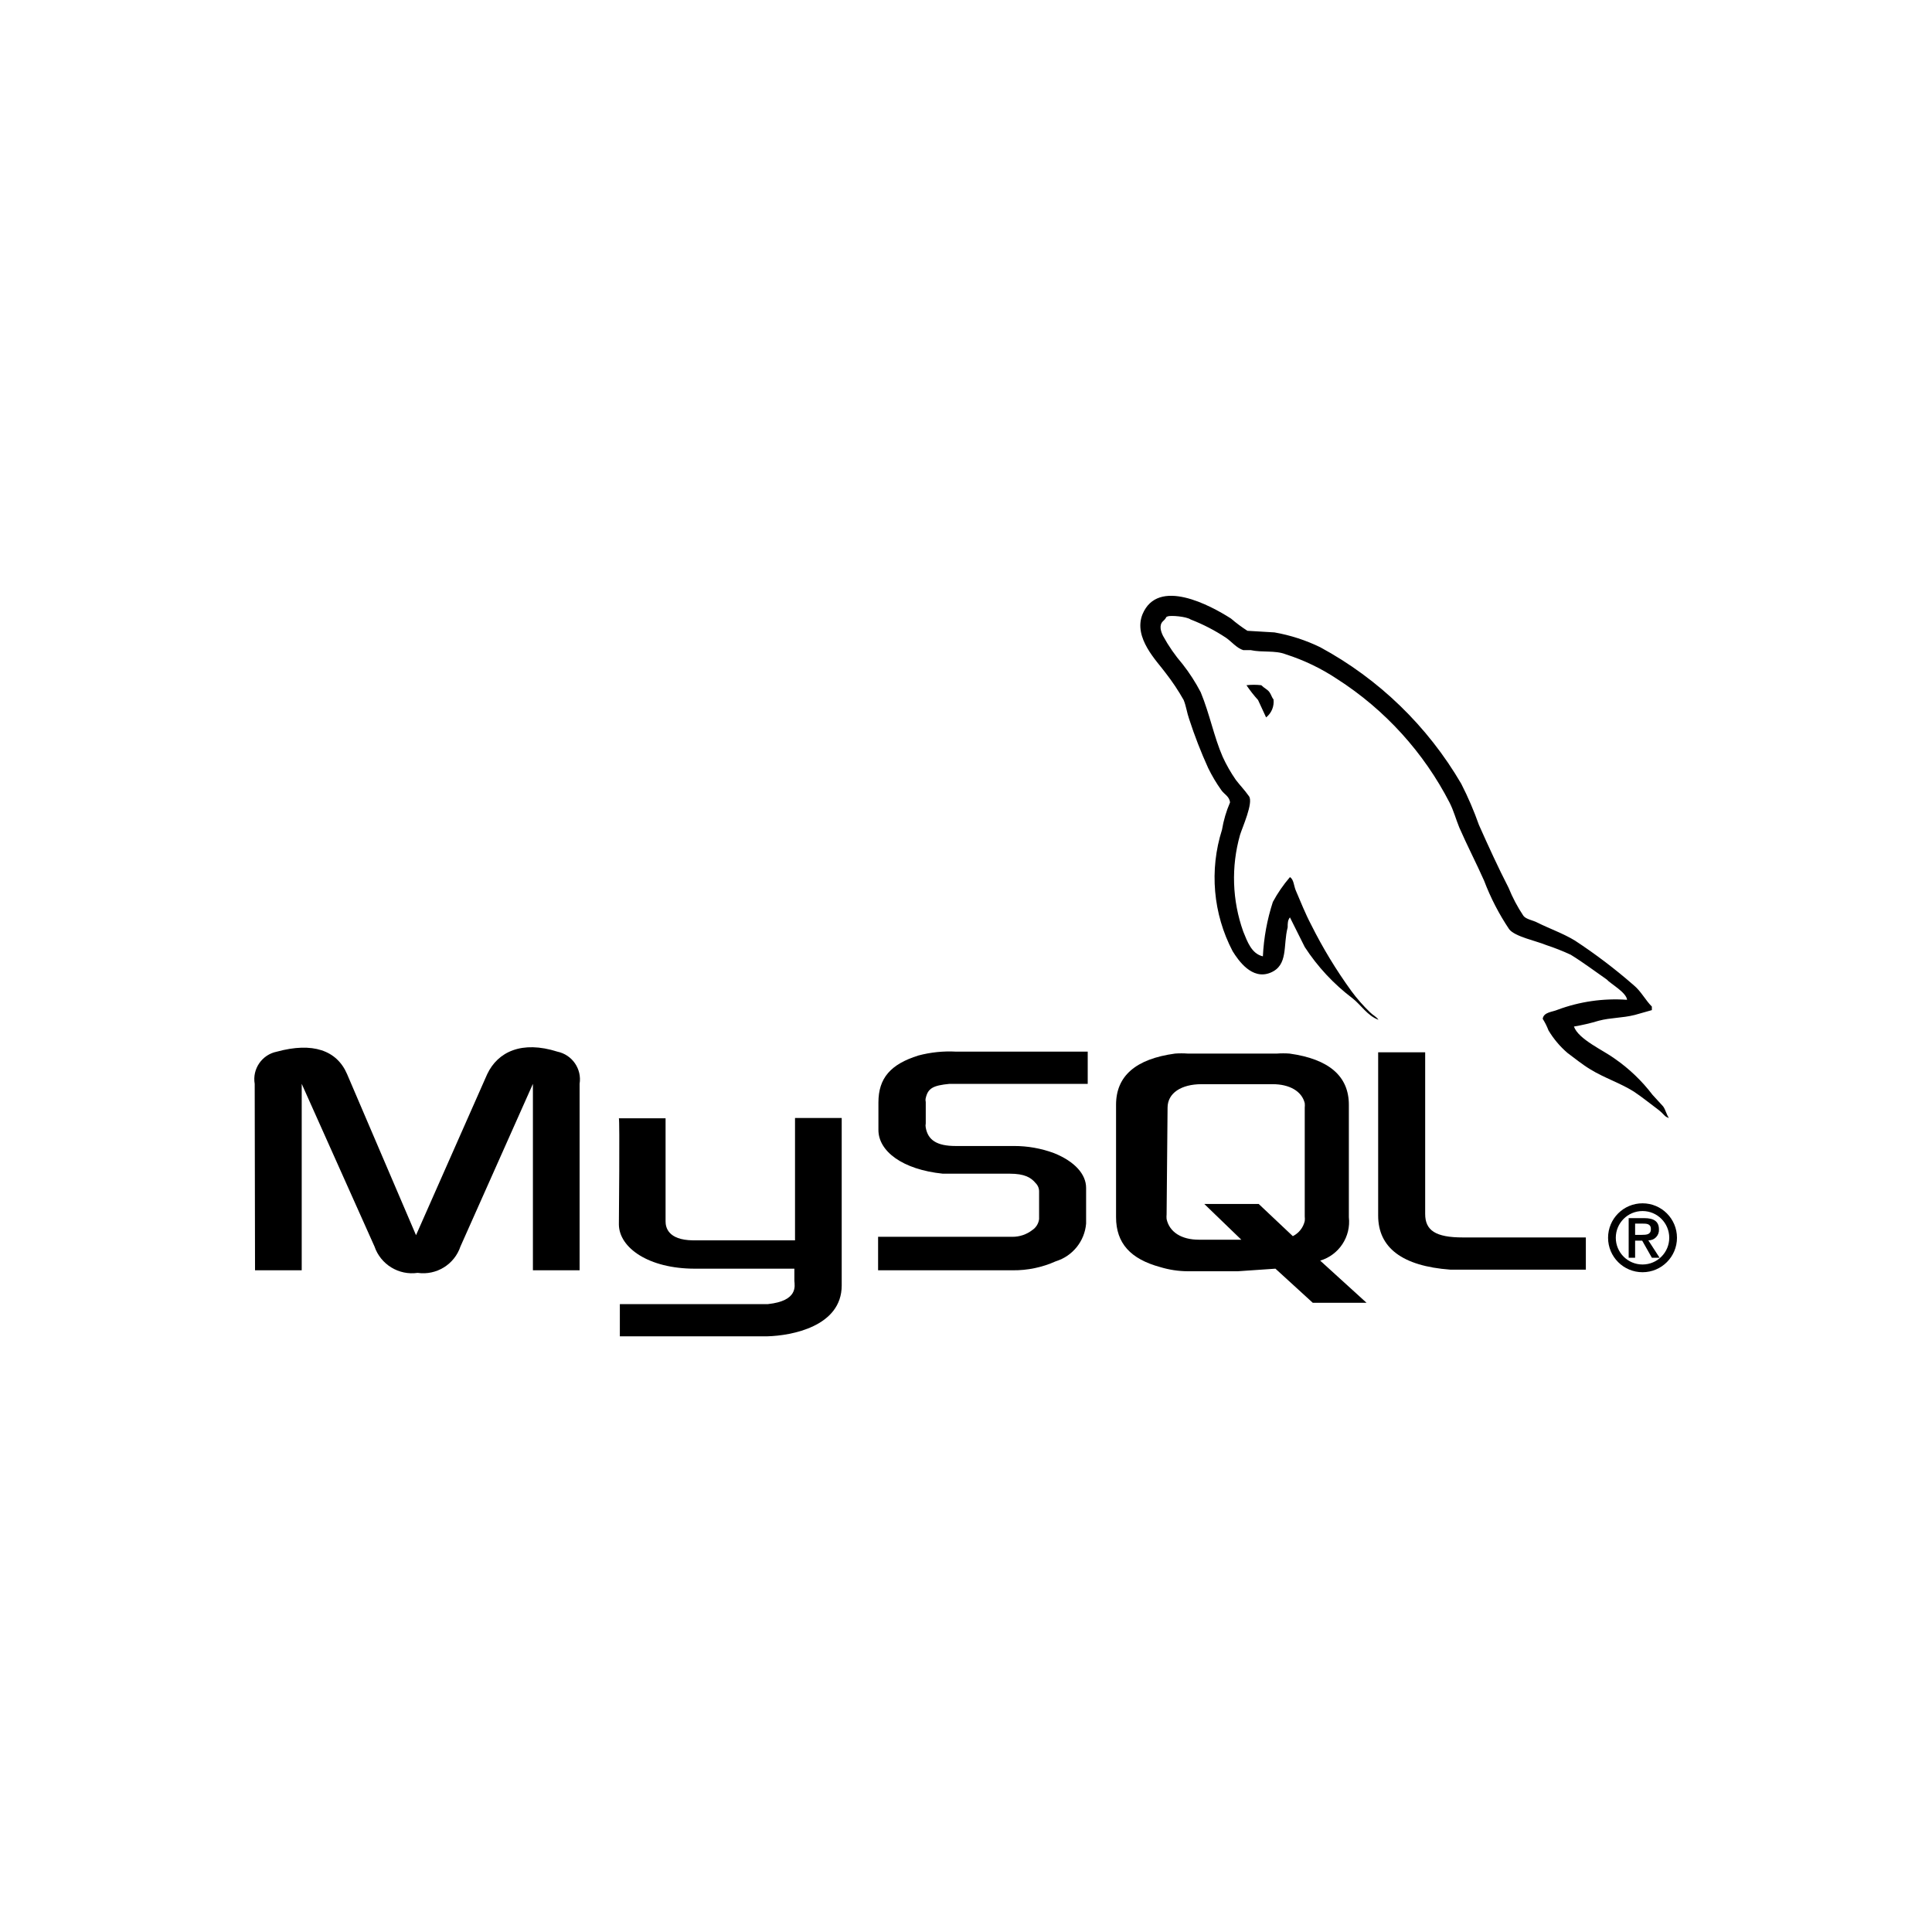
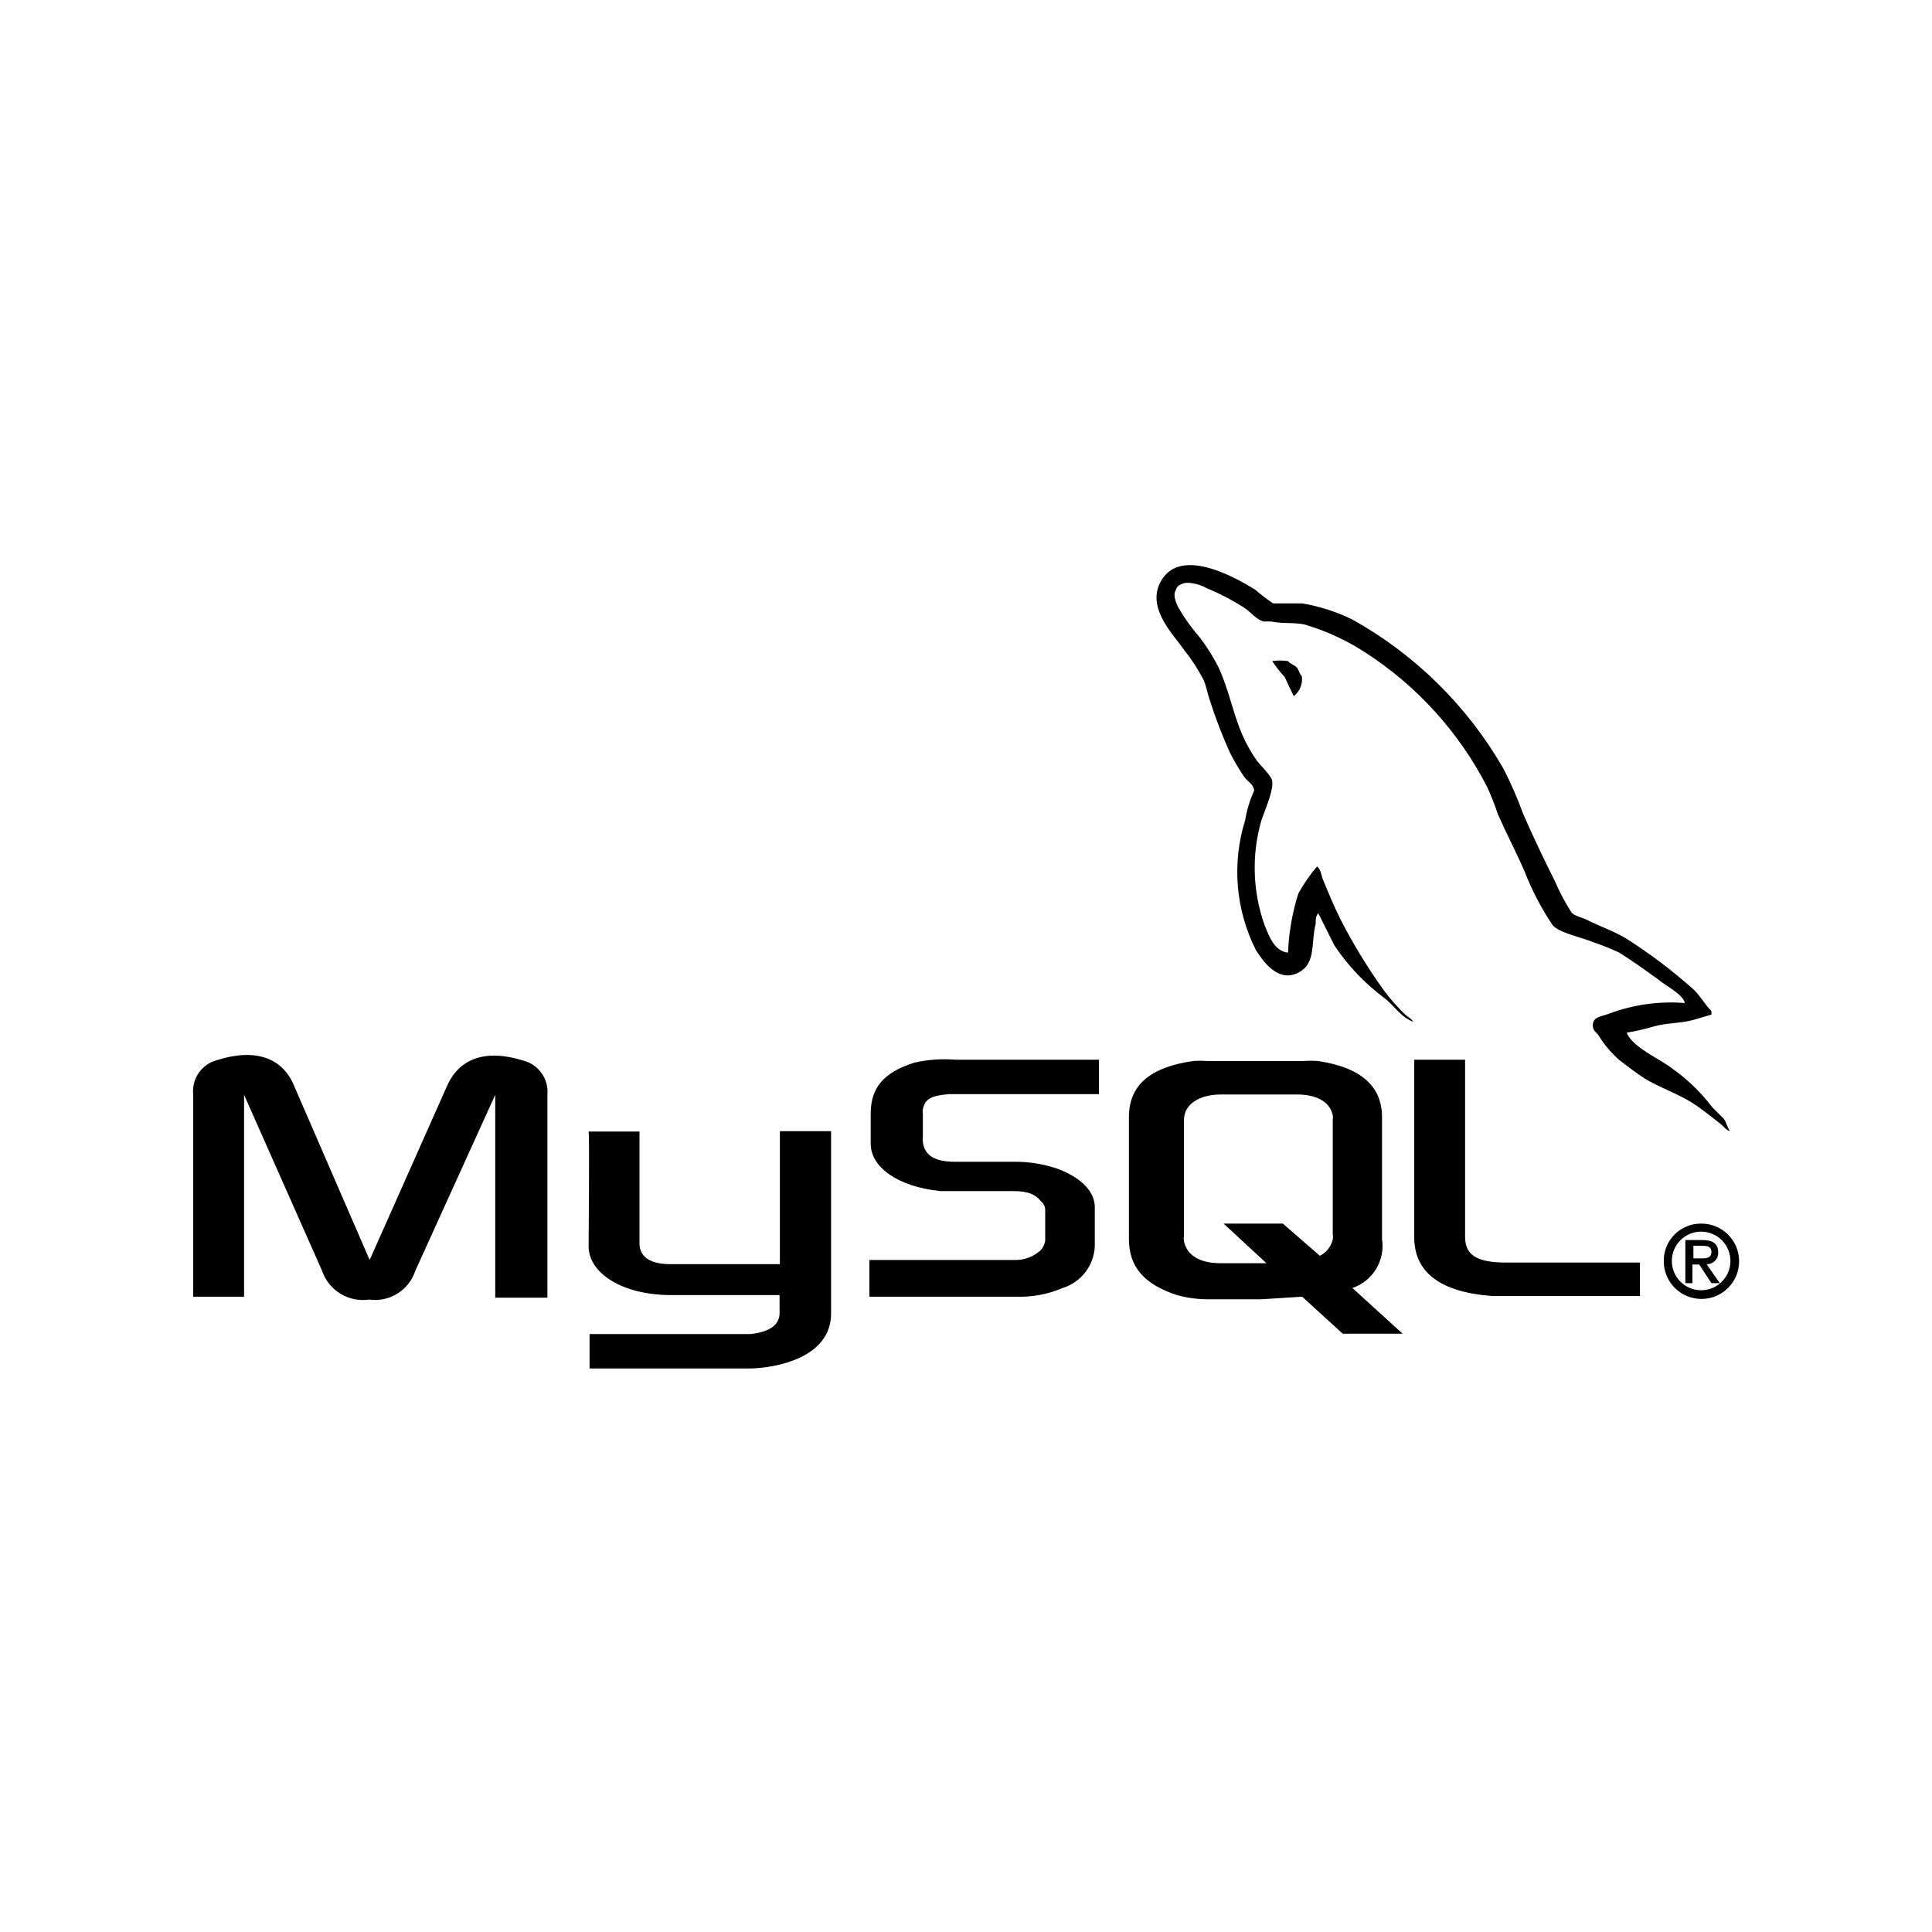
<svg xmlns="http://www.w3.org/2000/svg" id="Layer_1" data-name="Layer 1" viewBox="0 0 60 60">
-   <path d="M7.92,39.45H9.37V33.66l2.26,5.05a1.23,1.23,0,0,0,1.34.82,1.22,1.22,0,0,0,1.33-.82l2.25-5.05v5.79H18V33.66a.88.88,0,0,0-.69-1c-1.1-.35-1.85,0-2.18.7l-2.21,5-2.14-5c-.32-.75-1.08-1-2.18-.7a.87.87,0,0,0-.69,1Z" />
-   <path d="M19.22,34.73h1.45v3.2c0,.17.06.58.85.59h3.17v-3.8h1.45s0,5.18,0,5.2c0,1.28-1.57,1.56-2.3,1.58H19.25v-1h4.6c.94-.1.83-.57.82-.72V39.4H21.58c-1.44,0-2.35-.65-2.36-1.37C19.22,38,19.25,34.76,19.22,34.73Z" />
-   <path d="M27.27,39.45h4.18a3.18,3.18,0,0,0,1.34-.28A1.34,1.34,0,0,0,33.73,38V36.89c0-.42-.35-.82-1-1.08a3.55,3.55,0,0,0-1.24-.22H29.68c-.58,0-.86-.18-.93-.57a.32.32,0,0,1,0-.13v-.67a.25.25,0,0,1,0-.12c.07-.3.22-.39.74-.44h4.29v-1H29.7a3.76,3.76,0,0,0-1.18.12c-.86.27-1.24.7-1.24,1.46v.85c0,.66.74,1.23,2,1.36l.41,0h1.67c.46,0,.66.12.8.29a.36.36,0,0,1,.11.26v.86a.48.48,0,0,1-.21.34,1,1,0,0,1-.62.21H27.27Z" />
-   <path d="M42.8,37.75c0,1,.75,1.57,2.24,1.68l.42,0h3.79v-1H45.43c-.85,0-1.17-.22-1.17-.73V32.68H42.8Z" />
-   <path d="M34.66,37.8V34.31q0-1.34,1.83-1.59a2.69,2.69,0,0,1,.4,0h2.76a2.69,2.69,0,0,1,.4,0c1.22.17,1.84.7,1.84,1.59V37.8A1.26,1.26,0,0,1,41,39.15l1.44,1.31H40.77L39.61,39.4l-1.17.08H36.89a3,3,0,0,1-.86-.13C35.11,39.1,34.66,38.61,34.66,37.8Zm1.57-.09a.77.77,0,0,0,0,.15c.09.41.47.64,1,.64h1.32L37.4,37.39h1.69l1.06,1a.7.7,0,0,0,.37-.47.61.61,0,0,0,0-.14V34.4a.71.71,0,0,0,0-.14c-.09-.37-.47-.59-1-.59h-2.2c-.64,0-1.06.28-1.06.73Z" />
-   <path d="M50.53,31.05a5.14,5.14,0,0,0-2.16.31c-.16.07-.43.07-.46.28a2,2,0,0,1,.18.36,2.85,2.85,0,0,0,.59.7c.23.17.46.36.71.51.44.27.92.42,1.35.69.24.16.49.36.73.54s.2.23.36.28v0c-.08-.11-.1-.25-.18-.36L51.32,34a5.19,5.19,0,0,0-1.17-1.12c-.35-.26-1.13-.6-1.27-1l0,0a6.18,6.18,0,0,0,.77-.18c.38-.1.72-.08,1.12-.18l.53-.15v-.11c-.2-.2-.34-.48-.56-.66a16.62,16.62,0,0,0-1.83-1.39c-.36-.22-.79-.37-1.17-.56-.13-.07-.35-.1-.43-.21a4.79,4.79,0,0,1-.46-.87c-.32-.62-.63-1.3-.92-1.95a10.49,10.49,0,0,0-.55-1.28A11.3,11.3,0,0,0,41,20.1a5.38,5.38,0,0,0-1.42-.46l-.84-.05a4.49,4.49,0,0,1-.51-.38c-.64-.41-2.27-1.29-2.75-.13-.29.73.45,1.45.72,1.82a6.81,6.81,0,0,1,.56.84c.08.2.1.39.17.59a14.52,14.52,0,0,0,.59,1.52,4.82,4.82,0,0,0,.41.69c.09.13.25.19.27.38a3.66,3.66,0,0,0-.25.85,4.92,4.92,0,0,0,.33,3.77c.18.29.6.9,1.17.67s.39-.85.54-1.41c0-.13,0-.22.07-.31v0l.46.92A6.3,6.3,0,0,0,42,31c.26.2.47.55.81.67v0h0c-.07-.1-.17-.14-.26-.23a5.17,5.17,0,0,1-.58-.66,14.67,14.67,0,0,1-1.25-2.06c-.18-.34-.33-.72-.48-1.07-.06-.14-.06-.34-.18-.41a4.36,4.36,0,0,0-.53.77,6.44,6.44,0,0,0-.31,1.69l0,0c-.35-.08-.48-.45-.61-.77a4.93,4.93,0,0,1-.1-3c.07-.23.42-1,.28-1.2s-.29-.35-.41-.51a4.62,4.62,0,0,1-.41-.72c-.27-.62-.4-1.32-.68-2a5.61,5.61,0,0,0-.56-.87,5.09,5.09,0,0,1-.61-.88c-.06-.12-.14-.33,0-.46s.06-.12.15-.15.56,0,.71.1a5.72,5.72,0,0,1,1.1.57c.16.11.33.32.53.38h.23c.36.08.76,0,1.09.13a6.4,6.4,0,0,1,1.6.77,10,10,0,0,1,3.49,3.84c.13.26.19.5.3.77.24.55.53,1.11.77,1.65a7.42,7.42,0,0,0,.78,1.51c.18.23.84.36,1.15.49a7.05,7.05,0,0,1,.76.3c.39.24.76.52,1.12.77C50,30.54,50.51,30.82,50.53,31.05Z" />
-   <path d="M39.17,21.28a2,2,0,0,0-.46,0v0h0a4.06,4.06,0,0,0,.36.46l.25.54,0,0a.62.62,0,0,0,.23-.56c-.06-.07-.07-.15-.13-.23S39.26,21.37,39.17,21.28Z" />
-   <path d="M49.94,38.44a1.07,1.07,0,1,0,2.14,0,1.07,1.07,0,1,0-2.14,0Zm1.9,0a.83.83,0,1,1-1.66,0,.83.83,0,1,1,1.66,0Zm-.54.62h.24l-.35-.54a.32.32,0,0,0,.33-.34c0-.25-.16-.35-.46-.35h-.48v1.23h.2v-.53H51Zm-.52-.71V38H51c.13,0,.27,0,.27.17s-.13.18-.29.18Z" />
+   <path d="M6,40.27H7.58V34L10,39.46a1.34,1.34,0,0,0,1.46.9,1.32,1.32,0,0,0,1.44-.9L15.38,34v6.3H17V34a1,1,0,0,0-.74-1.06c-1.2-.38-2-.05-2.37.77l-2.41,5.42L9.12,33.69c-.35-.82-1.17-1.15-2.37-.77A1,1,0,0,0,6,34Z" />
+   <path d="M18.28,35.14h1.58v3.47c0,.19.06.64.93.65.44,0,3.41,0,3.43,0V35.13h1.59s0,5.63,0,5.66c0,1.38-1.71,1.69-2.5,1.71h-5V41.43h5c1-.11.9-.62.9-.79v-.42H20.85c-1.56,0-2.56-.7-2.57-1.5C18.28,38.65,18.31,35.18,18.28,35.14Z" />
+   <path d="M27,40.27h4.54A3.37,3.37,0,0,0,33,40a1.42,1.42,0,0,0,1-1.3V37.49c0-.46-.38-.89-1.12-1.18a4,4,0,0,0-1.36-.23H29.66c-.64,0-.95-.2-1-.62a.41.41,0,0,1,0-.15v-.72a.36.36,0,0,1,0-.14c.07-.32.24-.42.8-.47h4.67V32.91H29.67A4.24,4.24,0,0,0,28.4,33c-.95.3-1.36.77-1.36,1.59v.93c0,.71.81,1.33,2.16,1.47l.46,0h1.81c.5,0,.71.13.86.32a.35.35,0,0,1,.13.28v.93a.53.53,0,0,1-.23.38,1.15,1.15,0,0,1-.67.23H27Z" />
+   <path d="M43.92,38.42c0,1.09.8,1.71,2.43,1.83l.46,0h4.12V39.21H46.78c-.93,0-1.28-.24-1.28-.8v-5.5H43.92Z" />
+   <path d="M35.06,38.48V34.69c0-1,.67-1.55,2-1.74a3,3,0,0,1,.42,0h3a3.25,3.25,0,0,1,.44,0c1.32.19,2,.77,2,1.74v3.79A1.38,1.38,0,0,1,42,40l1.56,1.42H41.7l-1.26-1.15-1.26.08h-1.7a3.58,3.58,0,0,1-.93-.13C35.55,39.89,35.06,39.36,35.06,38.48Zm1.71-.1a.51.51,0,0,0,0,.17c.09.44.5.68,1.13.68h1.43L38,38h1.84l1.15,1a.76.76,0,0,0,.4-.51.41.41,0,0,0,0-.16V34.78a.44.44,0,0,0,0-.15c-.09-.41-.5-.64-1.11-.64H37.93c-.7,0-1.16.31-1.16.79Z" />
+   <path d="M52.32,31.15a5.47,5.47,0,0,0-2.35.33c-.18.08-.47.08-.5.31s.12.26.19.39a3.3,3.3,0,0,0,.64.75c.25.19.51.39.77.56.48.29,1,.46,1.47.75.27.17.54.39.8.59s.22.24.39.3v0c-.09-.11-.11-.27-.2-.39l-.36-.36a5.66,5.66,0,0,0-1.27-1.22c-.37-.28-1.22-.65-1.38-1.09l0,0a6.73,6.73,0,0,0,.83-.19c.42-.12.79-.09,1.22-.2l.58-.17v-.11c-.22-.22-.37-.52-.61-.72a16.27,16.27,0,0,0-2-1.51c-.38-.24-.86-.4-1.27-.61-.14-.07-.38-.11-.47-.23a6.44,6.44,0,0,1-.5-.94c-.34-.68-.69-1.41-1-2.12a11.82,11.82,0,0,0-.61-1.4A12.35,12.35,0,0,0,42,19.24a5.76,5.76,0,0,0-1.55-.5l-.91,0a5.34,5.34,0,0,1-.55-.42c-.7-.44-2.47-1.41-3-.14-.32.79.49,1.57.78,2a5.59,5.59,0,0,1,.6.92c.1.21.12.42.2.64a14.64,14.64,0,0,0,.63,1.64,6.33,6.33,0,0,0,.45.76c.1.14.27.2.3.41a3.66,3.66,0,0,0-.28.92A5.39,5.39,0,0,0,39,29.5c.2.31.65,1,1.27.73s.43-.92.59-1.54c0-.14,0-.24.08-.33v0l.5,1A6.61,6.61,0,0,0,43,31c.29.22.51.6.89.73v0h0c-.07-.11-.19-.16-.28-.25a6.13,6.13,0,0,1-.63-.72,17.22,17.22,0,0,1-1.36-2.23c-.19-.38-.36-.79-.52-1.18-.07-.14-.07-.36-.2-.44a5.19,5.19,0,0,0-.58.84A7.1,7.1,0,0,0,40,29.58l-.05,0c-.39-.09-.53-.49-.67-.83a5.31,5.31,0,0,1-.11-3.26c.08-.26.46-1.08.31-1.32s-.31-.37-.45-.55a4.6,4.6,0,0,1-.44-.78c-.3-.68-.43-1.44-.75-2.12a5.85,5.85,0,0,0-.6-.95,5.56,5.56,0,0,1-.67-.95c-.06-.14-.15-.36-.05-.5a.22.22,0,0,1,.16-.17c.16-.12.61,0,.78.11a7.43,7.43,0,0,1,1.19.62c.18.12.36.35.58.42h.25c.38.09.82,0,1.18.14a7.06,7.06,0,0,1,1.75.83,10.89,10.89,0,0,1,3.78,4.18,8.6,8.6,0,0,1,.33.84c.26.59.58,1.2.83,1.78a8.58,8.58,0,0,0,.86,1.65c.19.25.91.39,1.24.53a8.43,8.43,0,0,1,.83.33c.42.26.83.56,1.22.84C51.69,30.59,52.29,30.89,52.32,31.15Z" />
+   <path d="M40,20.53a1.8,1.8,0,0,0-.49,0v0h0a3.92,3.92,0,0,0,.39.5c.09.2.18.39.28.59l0,0a.67.67,0,0,0,.25-.62c-.07-.07-.08-.16-.14-.25S40.06,20.62,40,20.53Z" />
+   <path d="M51.67,39.18A1.17,1.17,0,1,0,52.83,38,1.15,1.15,0,0,0,51.67,39.18Zm2.07,0a.91.91,0,1,1-.91-.93A.91.91,0,0,1,53.74,39.18Zm-.59.67h.26L53,39.26a.35.35,0,0,0,.36-.37c0-.27-.17-.38-.5-.38h-.52v1.34h.22v-.58h.21Zm-.56-.77v-.39h.26c.13,0,.3,0,.3.19s-.15.2-.32.2Z" />
</svg>
